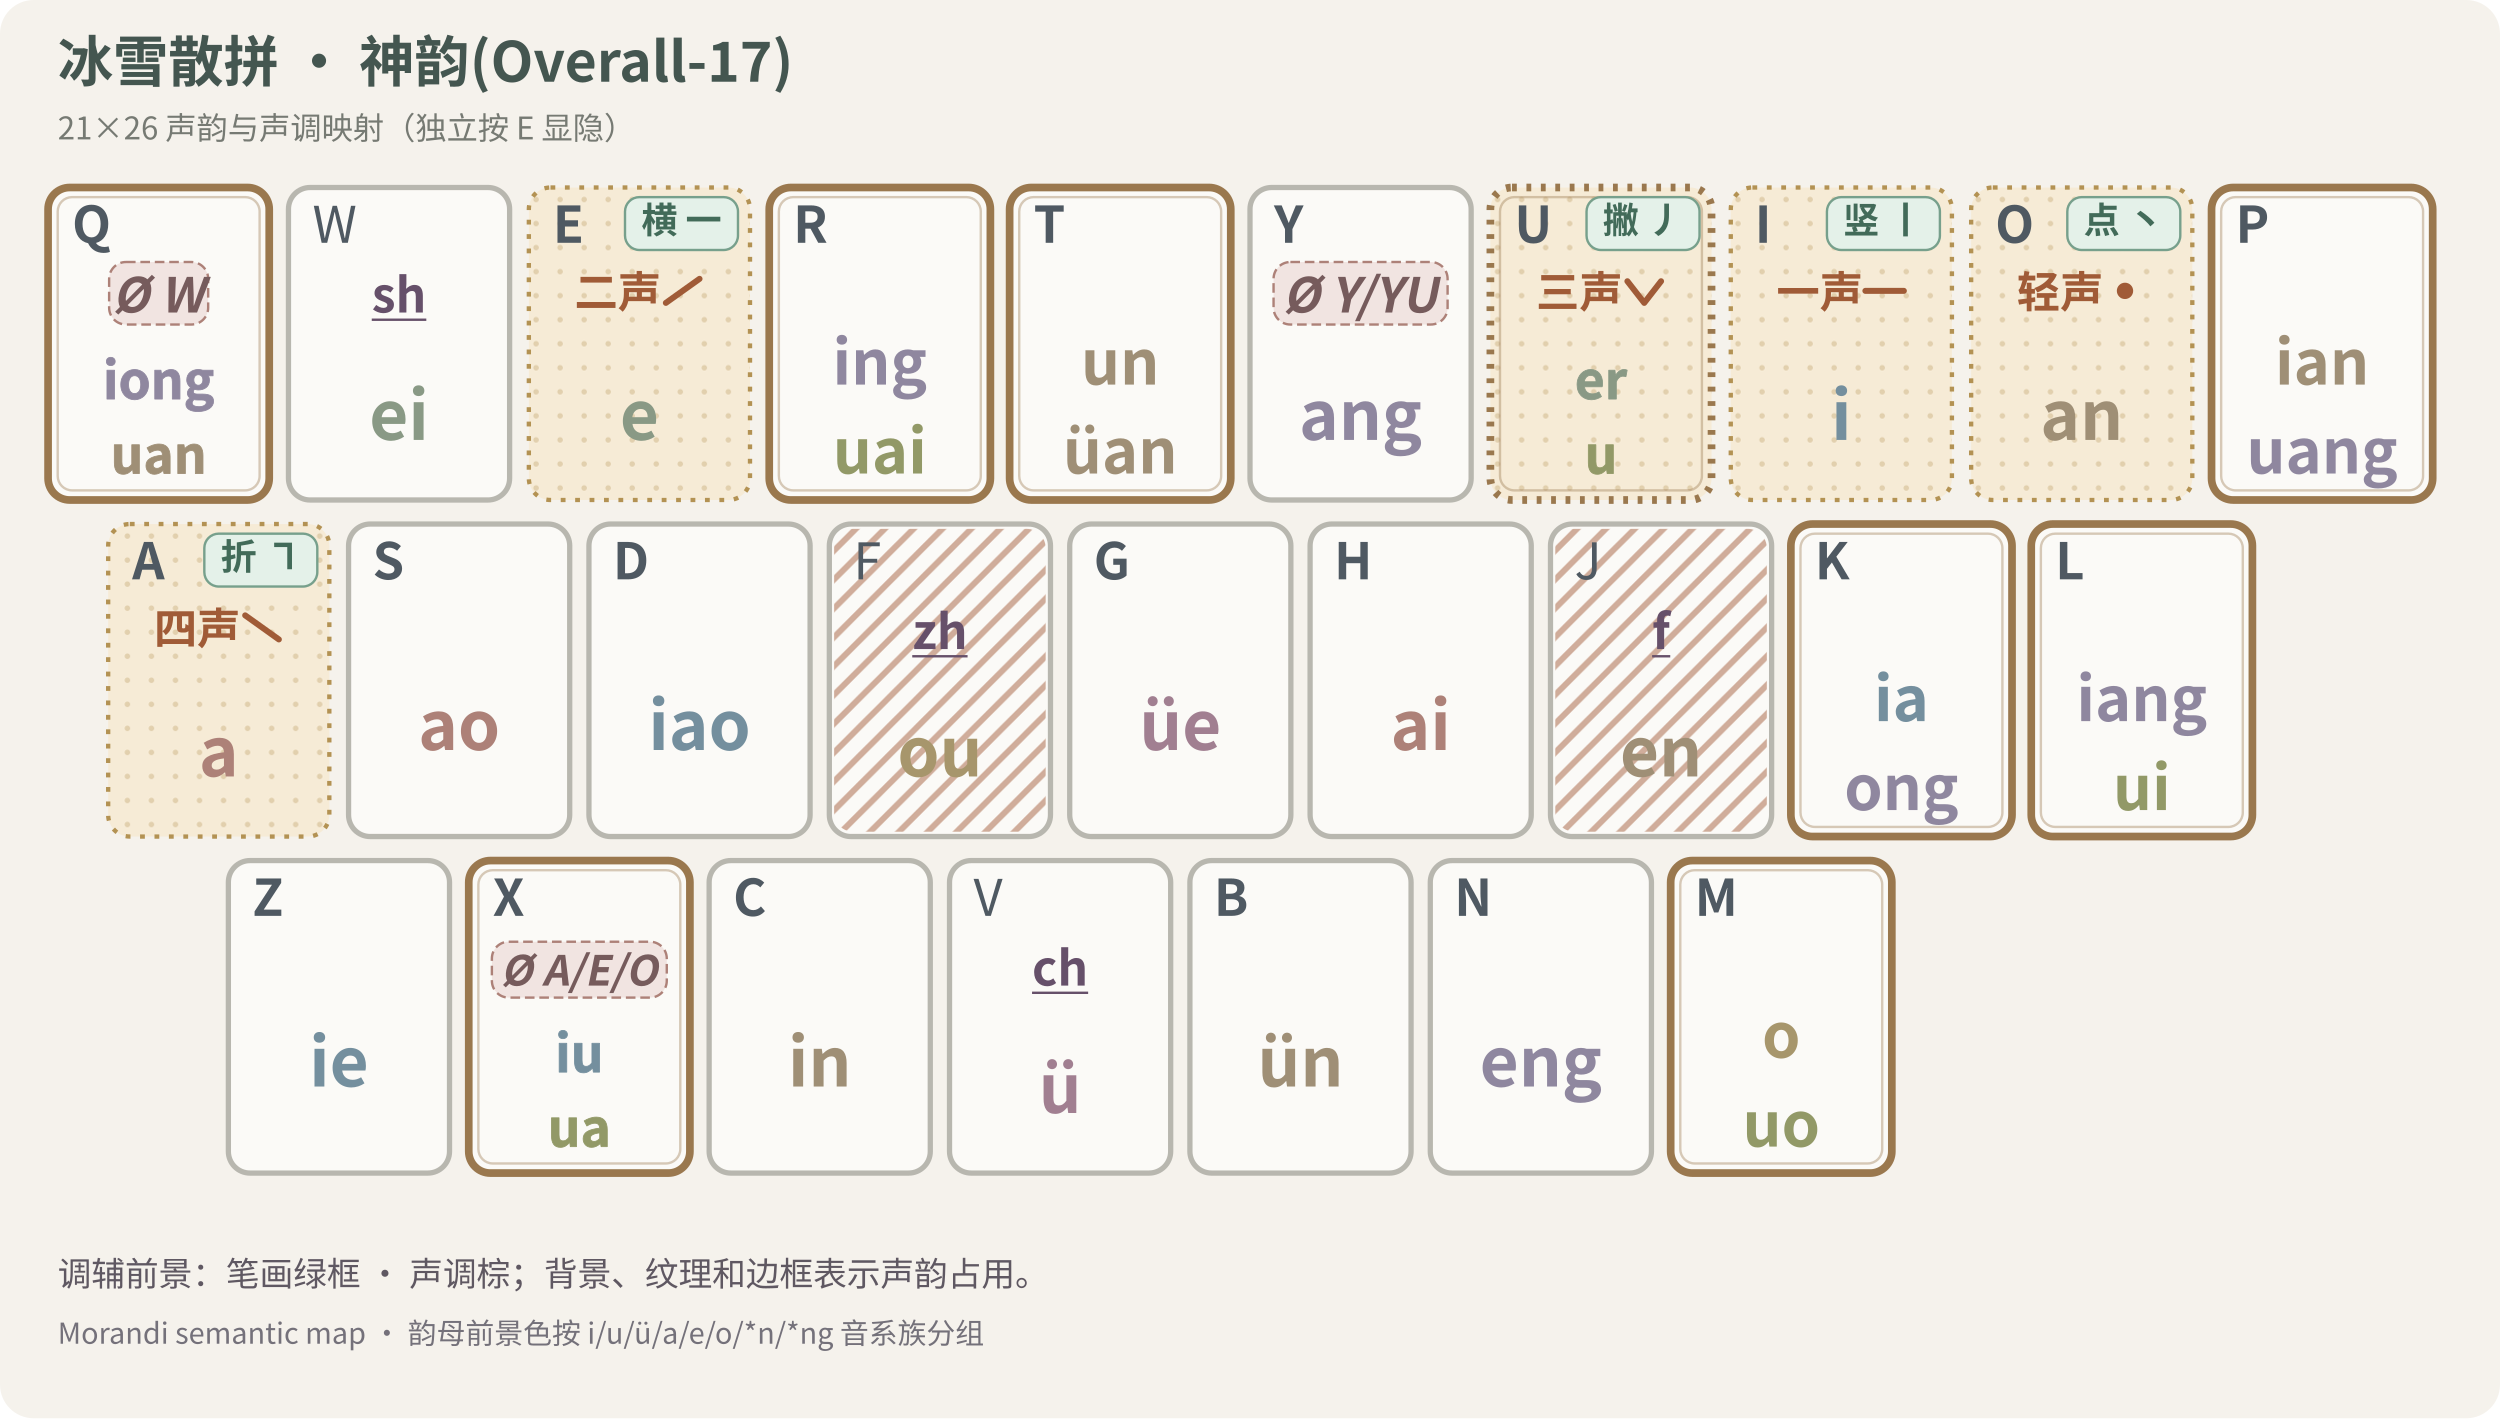
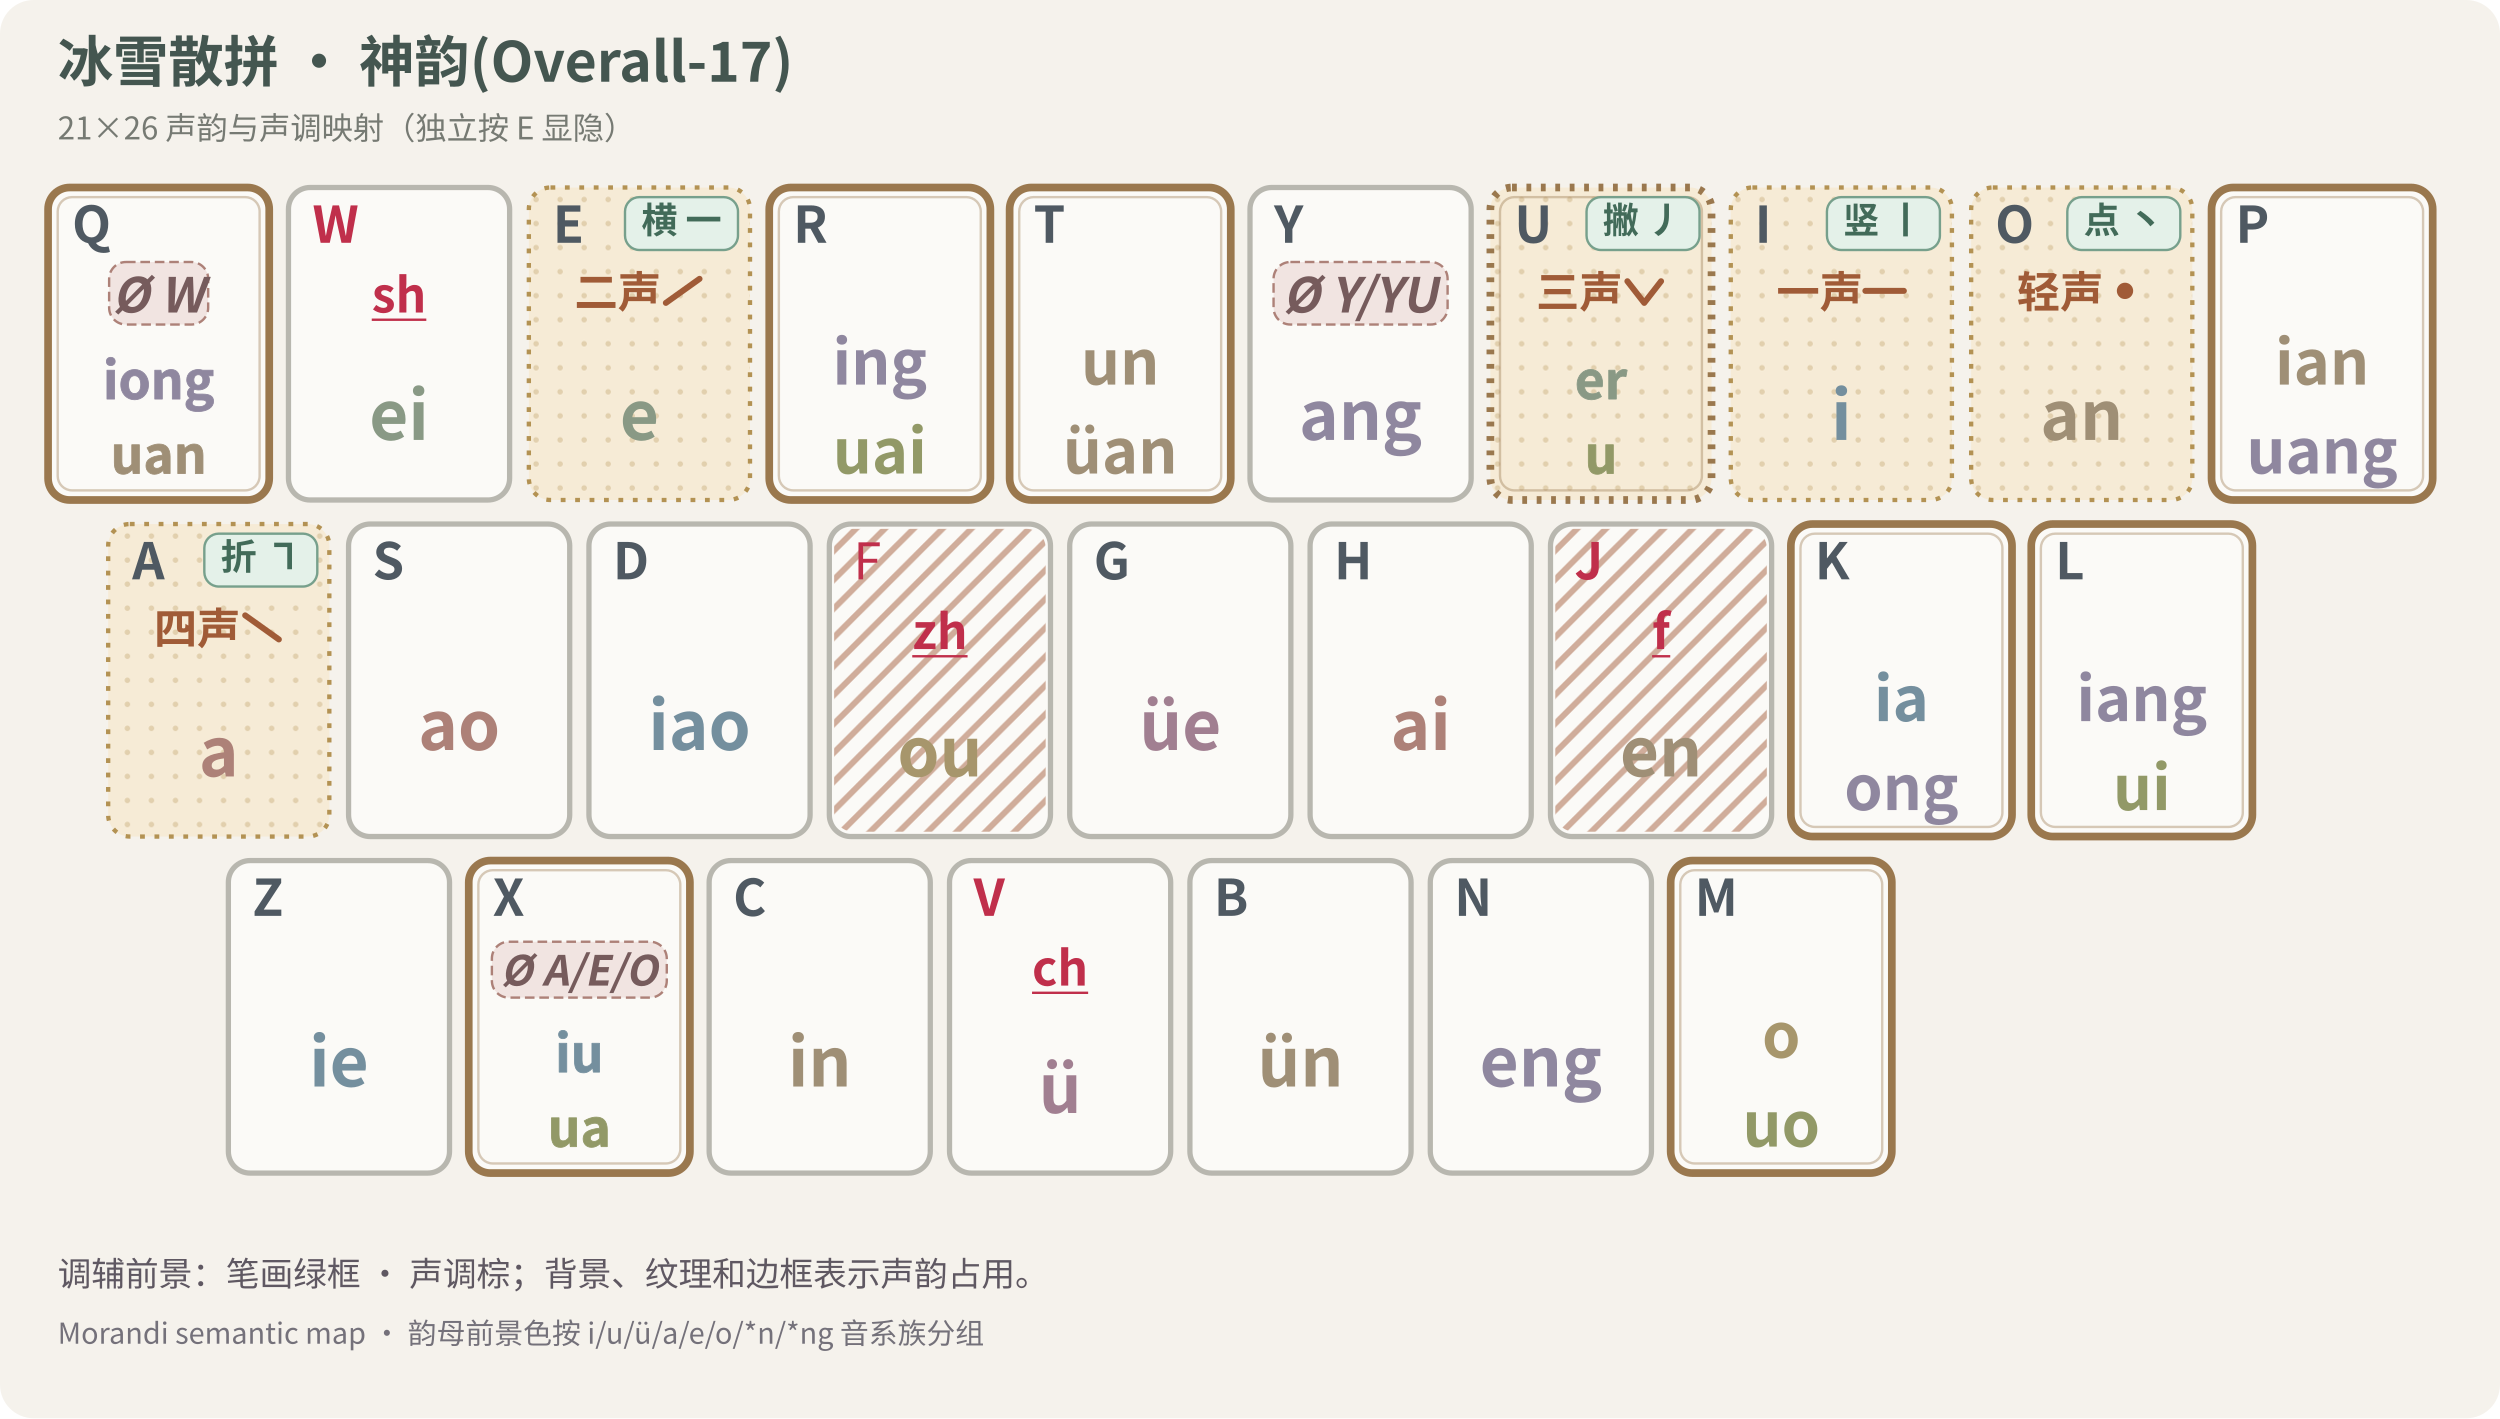
<svg xmlns="http://www.w3.org/2000/svg" class="keysvg nf4-keysvg" viewBox="0 0 1040 590" role="img" aria-labelledby="title desc">
  <defs>
    <pattern id="nf4-both" width="12" height="12" patternUnits="userSpaceOnUse">
      <rect width="12" height="12" fill="#fbfaf7" />
    </pattern>
    <pattern id="nf4-ionly" width="9" height="9" patternUnits="userSpaceOnUse">
      <rect width="9" height="9" fill="#e3eef4" />
      <path d="M2 0V9M7 0V9" stroke="#7399ad" stroke-opacity=".18" />
    </pattern>
    <pattern id="nf4-ronly" width="10" height="10" patternUnits="userSpaceOnUse">
      <rect width="10" height="10" fill="#f6ebd6" />
      <circle cx="3" cy="3" r="1.15" fill="#b39253" fill-opacity=".3" />
    </pattern>
    <pattern id="nf4-none" width="10" height="10" patternUnits="userSpaceOnUse">
      <rect width="10" height="10" fill="#eeece8" />
      <path d="M0 10L10 0" stroke="#aaa6a4" stroke-opacity=".14" />
    </pattern>
    <pattern id="nf4-multi" width="9" height="9" patternUnits="userSpaceOnUse">
      <rect width="9" height="9" fill="#f8efe2" />
      <path d="M-2 2L2-2M0 9L9 0M7 11L11 7" stroke="#9a784e" stroke-width="1.6" stroke-opacity=".27" />
    </pattern>
    <pattern id="nf4-anchor" width="12" height="12" patternUnits="userSpaceOnUse">
      <path d="M-3 3L3-3M0 12L12 0M9 15L15 9" stroke="#a05b37" stroke-width="2.5" stroke-opacity=".48" />
    </pattern>
  </defs>
  <rect width="1040" height="590" rx="14" fill="#f5f2ec" />
  <text x="24" y="34" font-family="Microsoft YaHei UI, Noto Sans CJK SC, sans-serif" font-size="23" fill="#445650" text-anchor="start" font-weight="760">冰雪散拼 · 神韵(Overall-17)</text>
  <text x="24" y="58" font-family="Microsoft YaHei UI, Noto Sans CJK SC, sans-serif" font-size="13" fill="#767a73" text-anchor="start" font-weight="500">21×26 声韵与声调映射（独立按 E 显隐）</text>
  <g data-key="Q" data-role="sound" data-multi="true">
    <clipPath id="snow_shenyun_tone-clip-0-0">
      <rect x="23" y="81" width="86" height="124" rx="7" />
    </clipPath>
    <rect x="20" y="78" width="92" height="130" rx="9" fill="#fbfaf7" stroke="#9a784e" stroke-width="3.2" />
    <rect x="24" y="82" width="84" height="122" rx="6" fill="none" stroke="#9a784e" stroke-opacity=".38" />
    <g clip-path="url(#snow_shenyun_tone-clip-0-0)">
      <text x="30" y="101" font-family="Microsoft YaHei UI, Noto Sans CJK SC, sans-serif" font-size="21" fill="#4f5962" text-anchor="start" font-weight="800" data-key-label="true">Q</text>
      <rect x="45.4" y="109" width="41.2" height="26" rx="7" fill="#f1e4e1" stroke="#ad8178" stroke-dasharray="4 2" />
      <text x="66" y="130" text-anchor="middle" font-family="Microsoft YaHei UI, Noto Sans CJK SC, sans-serif" font-size="20" font-weight="700" font-style="italic" fill="#765b5c">Ø W</text>
      <text x="66" y="166" font-family="Microsoft YaHei UI, Noto Sans CJK SC, sans-serif" font-size="21.39" fill="#8f879f" text-anchor="middle" font-weight="800" data-final="iong" paint-order="stroke" stroke="#8f879f" stroke-width="0.35" stroke-linejoin="round">iong</text>
      <text x="66" y="197" font-family="Microsoft YaHei UI, Noto Sans CJK SC, sans-serif" font-size="21.39" fill="#9f8f76" text-anchor="middle" font-weight="800" data-final="uan" paint-order="stroke" stroke="#9f8f76" stroke-width="0.35" stroke-linejoin="round">uan</text>
    </g>
  </g>
  <g data-key="W" data-role="sound">
    <clipPath id="snow_shenyun_tone-clip-0-1">
      <rect x="123" y="81" width="86" height="124" rx="7" />
    </clipPath>
    <rect x="120" y="78" width="92" height="130" rx="9" fill="#fbfaf7" stroke="#b8b7af" stroke-width="2.2" />
    <g clip-path="url(#snow_shenyun_tone-clip-0-1)">
-       <text x="130" y="101" font-family="Microsoft YaHei UI, Noto Sans CJK SC, sans-serif" font-size="21" fill="#4f5962" text-anchor="start" font-weight="500" data-key-label="true">W</text>
-       <text x="166" y="130" text-anchor="middle" font-family="Microsoft YaHei UI, Noto Sans CJK SC, sans-serif" font-size="20" font-weight="700" text-decoration="underline" fill="#66506a">sh</text>
+       <text x="130" y="101" font-family="Microsoft YaHei UI, Noto Sans CJK SC, sans-serif" font-size="21" fill="#c02f4b" text-anchor="start" font-weight="800" data-key-label="true">W</text>
+       <text x="166" y="130" text-anchor="middle" font-family="Microsoft YaHei UI, Noto Sans CJK SC, sans-serif" font-size="20" font-weight="700" text-decoration="underline" fill="#c02f4b">sh</text>
      <text x="166" y="183" font-family="Microsoft YaHei UI, Noto Sans CJK SC, sans-serif" font-size="28" fill="#899985" text-anchor="middle" font-weight="600" data-final="ei">ei</text>
    </g>
  </g>
  <g data-key="E" data-role="rhyme-auxiliary">
    <clipPath id="snow_shenyun_tone-clip-0-2">
      <rect x="223" y="81" width="86" height="124" rx="7" />
    </clipPath>
    <rect x="220" y="78" width="92" height="130" rx="9" fill="url(#nf4-ronly)" stroke="#b39253" stroke-width="1.8" stroke-dasharray="2 4" />
    <g clip-path="url(#snow_shenyun_tone-clip-0-2)">
      <text x="230" y="101" font-family="Microsoft YaHei UI, Noto Sans CJK SC, sans-serif" font-size="21" fill="#4f5962" text-anchor="start" font-weight="800" data-key-label="true">E</text>
      <g data-aux-badge="stroke">
        <rect x="260" y="82" width="47" height="22" rx="6" fill="#e4f1e9" stroke="#77a08c" />
        <text x="283.5" y="97" font-family="Microsoft YaHei UI, Noto Sans CJK SC, sans-serif" font-size="15" fill="#426b59" text-anchor="middle" font-weight="750" data-aux-kind="stroke">横 一</text>
      </g>
      <text x="257" y="128" font-family="LXGW WenKai GB, LXGW WenKai, Kaiti SC, STKaiti, KaiTi, AR PL KaitiM GB, serif" font-size="18" fill="#a05b37" text-anchor="middle" font-weight="800" data-aux-kind="tone">二声</text>
      <g transform="translate(284 121)" data-aux-mark="tone" data-tone-mark="ˊ" data-mark-x="284" data-mark-y="121" data-mark-size="18" fill="none" stroke="#a05b37" stroke-width="2.5" stroke-linecap="round" stroke-linejoin="round">
        <path d="M-7 5L7-5" />
      </g>
      <text x="266" y="183" font-family="Microsoft YaHei UI, Noto Sans CJK SC, sans-serif" font-size="28" fill="#899985" text-anchor="middle" font-weight="600" data-final="e">e</text>
    </g>
  </g>
  <g data-key="R" data-role="sound" data-multi="true">
    <clipPath id="snow_shenyun_tone-clip-0-3">
      <rect x="323" y="81" width="86" height="124" rx="7" />
    </clipPath>
    <rect x="320" y="78" width="92" height="130" rx="9" fill="#fbfaf7" stroke="#9a784e" stroke-width="3.2" />
    <rect x="324" y="82" width="84" height="122" rx="6" fill="none" stroke="#9a784e" stroke-opacity=".38" />
    <g clip-path="url(#snow_shenyun_tone-clip-0-3)">
      <text x="330" y="101" font-family="Microsoft YaHei UI, Noto Sans CJK SC, sans-serif" font-size="21" fill="#4f5962" text-anchor="start" font-weight="800" data-key-label="true">R</text>
      <text x="366" y="160" font-family="Microsoft YaHei UI, Noto Sans CJK SC, sans-serif" font-size="25.53" fill="#8f879f" text-anchor="middle" font-weight="600" data-final="ing">ing</text>
      <text x="366" y="197" font-family="Microsoft YaHei UI, Noto Sans CJK SC, sans-serif" font-size="25.53" fill="#929967" text-anchor="middle" font-weight="600" data-final="uai">uai</text>
    </g>
  </g>
  <g data-key="T" data-role="sound" data-multi="true">
    <clipPath id="snow_shenyun_tone-clip-0-4">
      <rect x="423" y="81" width="86" height="124" rx="7" />
    </clipPath>
    <rect x="420" y="78" width="92" height="130" rx="9" fill="#fbfaf7" stroke="#9a784e" stroke-width="3.2" />
    <rect x="424" y="82" width="84" height="122" rx="6" fill="none" stroke="#9a784e" stroke-opacity=".38" />
    <g clip-path="url(#snow_shenyun_tone-clip-0-4)">
      <text x="430" y="101" font-family="Microsoft YaHei UI, Noto Sans CJK SC, sans-serif" font-size="21" fill="#4f5962" text-anchor="start" font-weight="800" data-key-label="true">T</text>
      <text x="466" y="160" font-family="Microsoft YaHei UI, Noto Sans CJK SC, sans-serif" font-size="25.53" fill="#9f8f76" text-anchor="middle" font-weight="600" data-final="un">un</text>
      <text x="466" y="197" font-family="Microsoft YaHei UI, Noto Sans CJK SC, sans-serif" font-size="25.53" fill="#9f8f76" text-anchor="middle" font-weight="600" data-final="van">üan</text>
    </g>
  </g>
  <g data-key="Y" data-role="sound">
    <clipPath id="snow_shenyun_tone-clip-0-5">
      <rect x="523" y="81" width="86" height="124" rx="7" />
    </clipPath>
    <rect x="520" y="78" width="92" height="130" rx="9" fill="#fbfaf7" stroke="#b8b7af" stroke-width="2.2" />
    <g clip-path="url(#snow_shenyun_tone-clip-0-5)">
      <text x="530" y="101" font-family="Microsoft YaHei UI, Noto Sans CJK SC, sans-serif" font-size="21" fill="#4f5962" text-anchor="start" font-weight="800" data-key-label="true">Y</text>
      <rect x="529.8" y="109" width="72.4" height="26" rx="7" fill="#f1e4e1" stroke="#ad8178" stroke-dasharray="4 2" />
      <text x="566" y="130" text-anchor="middle" font-family="Microsoft YaHei UI, Noto Sans CJK SC, sans-serif" font-size="20" font-weight="700" font-style="italic" fill="#765b5c">Ø Y/YU</text>
      <text x="566" y="183" font-family="Microsoft YaHei UI, Noto Sans CJK SC, sans-serif" font-size="28" fill="#8f879f" text-anchor="middle" font-weight="600" data-final="ang">ang</text>
    </g>
  </g>
  <g data-key="U" data-role="rhyme-auxiliary" data-multi="true">
    <clipPath id="snow_shenyun_tone-clip-0-6">
      <rect x="623" y="81" width="86" height="124" rx="7" />
    </clipPath>
    <rect x="620" y="78" width="92" height="130" rx="9" fill="url(#nf4-ronly)" stroke="#9a784e" stroke-width="3.2" stroke-dasharray="2 4" />
    <rect x="624" y="82" width="84" height="122" rx="6" fill="none" stroke="#9a784e" stroke-opacity=".38" />
    <g clip-path="url(#snow_shenyun_tone-clip-0-6)">
      <text x="630" y="101" font-family="Microsoft YaHei UI, Noto Sans CJK SC, sans-serif" font-size="21" fill="#4f5962" text-anchor="start" font-weight="800" data-key-label="true">U</text>
      <g data-aux-badge="stroke">
        <rect x="660" y="82" width="47" height="22" rx="6" fill="#e4f1e9" stroke="#77a08c" />
        <text x="683.5" y="97" font-family="Microsoft YaHei UI, Noto Sans CJK SC, sans-serif" font-size="15" fill="#426b59" text-anchor="middle" font-weight="750" data-aux-kind="stroke">撇 丿</text>
      </g>
      <text x="657" y="128" font-family="LXGW WenKai GB, LXGW WenKai, Kaiti SC, STKaiti, KaiTi, AR PL KaitiM GB, serif" font-size="18" fill="#a05b37" text-anchor="middle" font-weight="800" data-aux-kind="tone">三声</text>
      <g transform="translate(684 121)" data-aux-mark="tone" data-tone-mark="ˇ" data-mark-x="684" data-mark-y="121" data-mark-size="18" fill="none" stroke="#a05b37" stroke-width="2.5" stroke-linecap="round" stroke-linejoin="round">
        <path d="M-7-4L0 5L7-4" />
      </g>
      <text x="666" y="166" font-family="Microsoft YaHei UI, Noto Sans CJK SC, sans-serif" font-size="21.39" fill="#899985" text-anchor="middle" font-weight="800" data-final="er" paint-order="stroke" stroke="#899985" stroke-width="0.35" stroke-linejoin="round">er</text>
      <text x="666" y="197" font-family="Microsoft YaHei UI, Noto Sans CJK SC, sans-serif" font-size="21.39" fill="#929967" text-anchor="middle" font-weight="800" data-final="u" paint-order="stroke" stroke="#929967" stroke-width="0.35" stroke-linejoin="round">u</text>
    </g>
  </g>
  <g data-key="I" data-role="rhyme-auxiliary">
    <clipPath id="snow_shenyun_tone-clip-0-7">
      <rect x="723" y="81" width="86" height="124" rx="7" />
    </clipPath>
    <rect x="720" y="78" width="92" height="130" rx="9" fill="url(#nf4-ronly)" stroke="#b39253" stroke-width="1.8" stroke-dasharray="2 4" />
    <g clip-path="url(#snow_shenyun_tone-clip-0-7)">
      <text x="730" y="101" font-family="Microsoft YaHei UI, Noto Sans CJK SC, sans-serif" font-size="21" fill="#4f5962" text-anchor="start" font-weight="800" data-key-label="true">I</text>
      <g data-aux-badge="stroke">
        <rect x="760" y="82" width="47" height="22" rx="6" fill="#e4f1e9" stroke="#77a08c" />
        <text x="783.5" y="97" font-family="Microsoft YaHei UI, Noto Sans CJK SC, sans-serif" font-size="15" fill="#426b59" text-anchor="middle" font-weight="750" data-aux-kind="stroke">竖 丨</text>
      </g>
      <text x="757" y="128" font-family="LXGW WenKai GB, LXGW WenKai, Kaiti SC, STKaiti, KaiTi, AR PL KaitiM GB, serif" font-size="18" fill="#a05b37" text-anchor="middle" font-weight="800" data-aux-kind="tone">一声</text>
      <g transform="translate(784 121)" data-aux-mark="tone" data-tone-mark="ˉ" data-mark-x="784" data-mark-y="121" data-mark-size="18" fill="none" stroke="#a05b37" stroke-width="2.5" stroke-linecap="round" stroke-linejoin="round">
        <path d="M-8 0H8" />
      </g>
      <text x="766" y="183" font-family="Microsoft YaHei UI, Noto Sans CJK SC, sans-serif" font-size="28" fill="#748f9e" text-anchor="middle" font-weight="600" data-final="i">i</text>
    </g>
  </g>
  <g data-key="O" data-role="rhyme-auxiliary">
    <clipPath id="snow_shenyun_tone-clip-0-8">
      <rect x="823" y="81" width="86" height="124" rx="7" />
    </clipPath>
    <rect x="820" y="78" width="92" height="130" rx="9" fill="url(#nf4-ronly)" stroke="#b39253" stroke-width="1.8" stroke-dasharray="2 4" />
    <g clip-path="url(#snow_shenyun_tone-clip-0-8)">
      <text x="830" y="101" font-family="Microsoft YaHei UI, Noto Sans CJK SC, sans-serif" font-size="21" fill="#4f5962" text-anchor="start" font-weight="800" data-key-label="true">O</text>
      <g data-aux-badge="stroke">
        <rect x="860" y="82" width="47" height="22" rx="6" fill="#e4f1e9" stroke="#77a08c" />
        <text x="883.5" y="97" font-family="Microsoft YaHei UI, Noto Sans CJK SC, sans-serif" font-size="15" fill="#426b59" text-anchor="middle" font-weight="750" data-aux-kind="stroke">点 丶</text>
      </g>
      <text x="857" y="128" font-family="LXGW WenKai GB, LXGW WenKai, Kaiti SC, STKaiti, KaiTi, AR PL KaitiM GB, serif" font-size="18" fill="#a05b37" text-anchor="middle" font-weight="800" data-aux-kind="tone">轻声</text>
      <g transform="translate(884 121)" data-aux-mark="tone" data-tone-mark="·" data-mark-x="884" data-mark-y="121" data-mark-size="18" fill="none" stroke="#a05b37" stroke-width="2.5" stroke-linecap="round" stroke-linejoin="round">
        <circle cx="0" cy="0" r="3.4" fill="#a05b37" stroke="none" />
      </g>
      <text x="866" y="183" font-family="Microsoft YaHei UI, Noto Sans CJK SC, sans-serif" font-size="28" fill="#9f8f76" text-anchor="middle" font-weight="600" data-final="an">an</text>
    </g>
  </g>
  <g data-key="P" data-role="sound" data-multi="true">
    <clipPath id="snow_shenyun_tone-clip-0-9">
      <rect x="923" y="81" width="86" height="124" rx="7" />
    </clipPath>
    <rect x="920" y="78" width="92" height="130" rx="9" fill="#fbfaf7" stroke="#9a784e" stroke-width="3.2" />
    <rect x="924" y="82" width="84" height="122" rx="6" fill="none" stroke="#9a784e" stroke-opacity=".38" />
    <g clip-path="url(#snow_shenyun_tone-clip-0-9)">
      <text x="930" y="101" font-family="Microsoft YaHei UI, Noto Sans CJK SC, sans-serif" font-size="21" fill="#4f5962" text-anchor="start" font-weight="800" data-key-label="true">P</text>
      <text x="966" y="160" font-family="Microsoft YaHei UI, Noto Sans CJK SC, sans-serif" font-size="25.53" fill="#9f8f76" text-anchor="middle" font-weight="600" data-final="ian">ian</text>
      <text x="966" y="197" font-family="Microsoft YaHei UI, Noto Sans CJK SC, sans-serif" font-size="25.53" fill="#8f879f" text-anchor="middle" font-weight="600" data-final="uang">uang</text>
    </g>
  </g>
  <g data-key="A" data-role="rhyme-auxiliary">
    <clipPath id="snow_shenyun_tone-clip-1-0">
      <rect x="48" y="221" width="86" height="124" rx="7" />
    </clipPath>
    <rect x="45" y="218" width="92" height="130" rx="9" fill="url(#nf4-ronly)" stroke="#b39253" stroke-width="1.8" stroke-dasharray="2 4" />
    <g clip-path="url(#snow_shenyun_tone-clip-1-0)">
      <text x="55" y="241" font-family="Microsoft YaHei UI, Noto Sans CJK SC, sans-serif" font-size="21" fill="#4f5962" text-anchor="start" font-weight="800" data-key-label="true">A</text>
      <g data-aux-badge="stroke">
        <rect x="85" y="222" width="47" height="22" rx="6" fill="#e4f1e9" stroke="#77a08c" />
        <text x="108.5" y="237" font-family="Microsoft YaHei UI, Noto Sans CJK SC, sans-serif" font-size="15" fill="#426b59" text-anchor="middle" font-weight="750" data-aux-kind="stroke">折 ㇕</text>
      </g>
      <text x="82" y="268" font-family="LXGW WenKai GB, LXGW WenKai, Kaiti SC, STKaiti, KaiTi, AR PL KaitiM GB, serif" font-size="18" fill="#a05b37" text-anchor="middle" font-weight="800" data-aux-kind="tone">四声</text>
      <g transform="translate(109 261)" data-aux-mark="tone" data-tone-mark="ˋ" data-mark-x="109" data-mark-y="261" data-mark-size="18" fill="none" stroke="#a05b37" stroke-width="2.5" stroke-linecap="round" stroke-linejoin="round">
        <path d="M-7-5L7 5" />
      </g>
      <text x="91" y="323" font-family="Microsoft YaHei UI, Noto Sans CJK SC, sans-serif" font-size="28" fill="#ad8178" text-anchor="middle" font-weight="600" data-final="a">a</text>
    </g>
  </g>
  <g data-key="S" data-role="sound">
    <clipPath id="snow_shenyun_tone-clip-1-1">
      <rect x="148" y="221" width="86" height="124" rx="7" />
    </clipPath>
    <rect x="145" y="218" width="92" height="130" rx="9" fill="#fbfaf7" stroke="#b8b7af" stroke-width="2.2" />
    <g clip-path="url(#snow_shenyun_tone-clip-1-1)">
      <text x="155" y="241" font-family="Microsoft YaHei UI, Noto Sans CJK SC, sans-serif" font-size="21" fill="#4f5962" text-anchor="start" font-weight="800" data-key-label="true">S</text>
      <text x="191" y="312" font-family="Microsoft YaHei UI, Noto Sans CJK SC, sans-serif" font-size="28" fill="#ad8178" text-anchor="middle" font-weight="600" data-final="ao">ao</text>
    </g>
  </g>
  <g data-key="D" data-role="sound">
    <clipPath id="snow_shenyun_tone-clip-1-2">
      <rect x="248" y="221" width="86" height="124" rx="7" />
    </clipPath>
    <rect x="245" y="218" width="92" height="130" rx="9" fill="#fbfaf7" stroke="#b8b7af" stroke-width="2.2" />
    <g clip-path="url(#snow_shenyun_tone-clip-1-2)">
      <text x="255" y="241" font-family="Microsoft YaHei UI, Noto Sans CJK SC, sans-serif" font-size="21" fill="#4f5962" text-anchor="start" font-weight="800" data-key-label="true">D</text>
      <text x="291" y="312" font-family="Microsoft YaHei UI, Noto Sans CJK SC, sans-serif" font-size="28" fill="#748f9e" text-anchor="middle" font-weight="600" data-final="iao">iao</text>
    </g>
  </g>
  <g data-key="F" data-role="sound">
    <clipPath id="snow_shenyun_tone-clip-1-3">
      <rect x="348" y="221" width="86" height="124" rx="7" />
    </clipPath>
    <rect x="345" y="218" width="92" height="130" rx="9" fill="#fbfaf7" stroke="#b8b7af" stroke-width="2.2" />
    <rect x="347" y="220" width="88" height="126" rx="8" fill="url(#nf4-anchor)" pointer-events="none" />
    <g clip-path="url(#snow_shenyun_tone-clip-1-3)">
-       <text x="355" y="241" font-family="Microsoft YaHei UI, Noto Sans CJK SC, sans-serif" font-size="21" fill="#4f5962" text-anchor="start" font-weight="500" data-key-label="true">F</text>
-       <text x="391" y="270" text-anchor="middle" font-family="Microsoft YaHei UI, Noto Sans CJK SC, sans-serif" font-size="20" font-weight="700" text-decoration="underline" fill="#66506a">zh</text>
+       <text x="355" y="241" font-family="Microsoft YaHei UI, Noto Sans CJK SC, sans-serif" font-size="21" fill="#c02f4b" text-anchor="start" font-weight="500" data-key-label="true">F</text>
+       <text x="391" y="270" text-anchor="middle" font-family="Microsoft YaHei UI, Noto Sans CJK SC, sans-serif" font-size="20" font-weight="700" text-decoration="underline" fill="#c02f4b">zh</text>
      <text x="391" y="323" font-family="Microsoft YaHei UI, Noto Sans CJK SC, sans-serif" font-size="28" fill="#a7966c" text-anchor="middle" font-weight="600" data-final="ou">ou</text>
    </g>
  </g>
  <g data-key="G" data-role="sound">
    <clipPath id="snow_shenyun_tone-clip-1-4">
      <rect x="448" y="221" width="86" height="124" rx="7" />
    </clipPath>
    <rect x="445" y="218" width="92" height="130" rx="9" fill="#fbfaf7" stroke="#b8b7af" stroke-width="2.2" />
    <g clip-path="url(#snow_shenyun_tone-clip-1-4)">
      <text x="455" y="241" font-family="Microsoft YaHei UI, Noto Sans CJK SC, sans-serif" font-size="21" fill="#4f5962" text-anchor="start" font-weight="800" data-key-label="true">G</text>
      <text x="491" y="312" font-family="Microsoft YaHei UI, Noto Sans CJK SC, sans-serif" font-size="28" fill="#a17f91" text-anchor="middle" font-weight="600" data-final="ve">üe</text>
    </g>
  </g>
  <g data-key="H" data-role="sound">
    <clipPath id="snow_shenyun_tone-clip-1-5">
      <rect x="548" y="221" width="86" height="124" rx="7" />
    </clipPath>
    <rect x="545" y="218" width="92" height="130" rx="9" fill="#fbfaf7" stroke="#b8b7af" stroke-width="2.2" />
    <g clip-path="url(#snow_shenyun_tone-clip-1-5)">
      <text x="555" y="241" font-family="Microsoft YaHei UI, Noto Sans CJK SC, sans-serif" font-size="21" fill="#4f5962" text-anchor="start" font-weight="800" data-key-label="true">H</text>
      <text x="591" y="312" font-family="Microsoft YaHei UI, Noto Sans CJK SC, sans-serif" font-size="28" fill="#ad8178" text-anchor="middle" font-weight="600" data-final="ai">ai</text>
    </g>
  </g>
  <g data-key="J" data-role="sound">
    <clipPath id="snow_shenyun_tone-clip-1-6">
      <rect x="648" y="221" width="86" height="124" rx="7" />
    </clipPath>
    <rect x="645" y="218" width="92" height="130" rx="9" fill="#fbfaf7" stroke="#b8b7af" stroke-width="2.2" />
    <rect x="647" y="220" width="88" height="126" rx="8" fill="url(#nf4-anchor)" pointer-events="none" />
    <g clip-path="url(#snow_shenyun_tone-clip-1-6)">
-       <text x="655" y="241" font-family="Microsoft YaHei UI, Noto Sans CJK SC, sans-serif" font-size="21" fill="#4f5962" text-anchor="start" font-weight="500" data-key-label="true">J</text>
-       <text x="691" y="270" text-anchor="middle" font-family="Microsoft YaHei UI, Noto Sans CJK SC, sans-serif" font-size="20" font-weight="700" text-decoration="underline" fill="#66506a">f</text>
+       <text x="655" y="241" font-family="Microsoft YaHei UI, Noto Sans CJK SC, sans-serif" font-size="21" fill="#c02f4b" text-anchor="start" font-weight="800" data-key-label="true">J</text>
+       <text x="691" y="270" text-anchor="middle" font-family="Microsoft YaHei UI, Noto Sans CJK SC, sans-serif" font-size="20" font-weight="700" text-decoration="underline" fill="#c02f4b">f</text>
      <text x="691" y="323" font-family="Microsoft YaHei UI, Noto Sans CJK SC, sans-serif" font-size="28" fill="#9f8f76" text-anchor="middle" font-weight="600" data-final="en">en</text>
    </g>
  </g>
  <g data-key="K" data-role="sound" data-multi="true">
    <clipPath id="snow_shenyun_tone-clip-1-7">
      <rect x="748" y="221" width="86" height="124" rx="7" />
    </clipPath>
    <rect x="745" y="218" width="92" height="130" rx="9" fill="#fbfaf7" stroke="#9a784e" stroke-width="3.2" />
    <rect x="749" y="222" width="84" height="122" rx="6" fill="none" stroke="#9a784e" stroke-opacity=".38" />
    <g clip-path="url(#snow_shenyun_tone-clip-1-7)">
      <text x="755" y="241" font-family="Microsoft YaHei UI, Noto Sans CJK SC, sans-serif" font-size="21" fill="#4f5962" text-anchor="start" font-weight="800" data-key-label="true">K</text>
      <text x="791" y="300" font-family="Microsoft YaHei UI, Noto Sans CJK SC, sans-serif" font-size="25.53" fill="#748f9e" text-anchor="middle" font-weight="600" data-final="ia">ia</text>
      <text x="791" y="337" font-family="Microsoft YaHei UI, Noto Sans CJK SC, sans-serif" font-size="25.53" fill="#8f879f" text-anchor="middle" font-weight="600" data-final="ong">ong</text>
    </g>
  </g>
  <g data-key="L" data-role="sound" data-multi="true">
    <clipPath id="snow_shenyun_tone-clip-1-8">
      <rect x="848" y="221" width="86" height="124" rx="7" />
    </clipPath>
    <rect x="845" y="218" width="92" height="130" rx="9" fill="#fbfaf7" stroke="#9a784e" stroke-width="3.2" />
    <rect x="849" y="222" width="84" height="122" rx="6" fill="none" stroke="#9a784e" stroke-opacity=".38" />
    <g clip-path="url(#snow_shenyun_tone-clip-1-8)">
      <text x="855" y="241" font-family="Microsoft YaHei UI, Noto Sans CJK SC, sans-serif" font-size="21" fill="#4f5962" text-anchor="start" font-weight="800" data-key-label="true">L</text>
      <text x="891" y="300" font-family="Microsoft YaHei UI, Noto Sans CJK SC, sans-serif" font-size="25.53" fill="#8f879f" text-anchor="middle" font-weight="600" data-final="iang">iang</text>
      <text x="891" y="337" font-family="Microsoft YaHei UI, Noto Sans CJK SC, sans-serif" font-size="25.53" fill="#929967" text-anchor="middle" font-weight="600" data-final="ui">ui</text>
    </g>
  </g>
  <g data-key="Z" data-role="sound">
    <clipPath id="snow_shenyun_tone-clip-2-0">
      <rect x="98" y="361" width="86" height="124" rx="7" />
    </clipPath>
    <rect x="95" y="358" width="92" height="130" rx="9" fill="#fbfaf7" stroke="#b8b7af" stroke-width="2.2" />
    <g clip-path="url(#snow_shenyun_tone-clip-2-0)">
      <text x="105" y="381" font-family="Microsoft YaHei UI, Noto Sans CJK SC, sans-serif" font-size="21" fill="#4f5962" text-anchor="start" font-weight="800" data-key-label="true">Z</text>
      <text x="141" y="452" font-family="Microsoft YaHei UI, Noto Sans CJK SC, sans-serif" font-size="28" fill="#748f9e" text-anchor="middle" font-weight="600" data-final="ie">ie</text>
    </g>
  </g>
  <g data-key="X" data-role="sound" data-multi="true">
    <clipPath id="snow_shenyun_tone-clip-2-1">
      <rect x="198" y="361" width="86" height="124" rx="7" />
    </clipPath>
    <rect x="195" y="358" width="92" height="130" rx="9" fill="#fbfaf7" stroke="#9a784e" stroke-width="3.2" />
    <rect x="199" y="362" width="84" height="122" rx="6" fill="none" stroke="#9a784e" stroke-opacity=".38" />
    <g clip-path="url(#snow_shenyun_tone-clip-2-1)">
      <text x="205" y="381" font-family="Microsoft YaHei UI, Noto Sans CJK SC, sans-serif" font-size="21" fill="#4f5962" text-anchor="start" font-weight="800" data-key-label="true">X</text>
      <rect x="204.621" y="391.759" width="72.759" height="23.241" rx="7" fill="#f1e4e1" stroke="#ad8178" stroke-dasharray="4 2" />
      <text x="241" y="410" text-anchor="middle" font-family="Microsoft YaHei UI, Noto Sans CJK SC, sans-serif" font-size="17.241" font-weight="700" font-style="italic" fill="#765b5c">Ø A/E/O</text>
      <text x="241" y="446" font-family="Microsoft YaHei UI, Noto Sans CJK SC, sans-serif" font-size="21.39" fill="#748f9e" text-anchor="middle" font-weight="800" data-final="iu" paint-order="stroke" stroke="#748f9e" stroke-width="0.35" stroke-linejoin="round">iu</text>
      <text x="241" y="477" font-family="Microsoft YaHei UI, Noto Sans CJK SC, sans-serif" font-size="21.39" fill="#929967" text-anchor="middle" font-weight="800" data-final="ua" paint-order="stroke" stroke="#929967" stroke-width="0.35" stroke-linejoin="round">ua</text>
    </g>
  </g>
  <g data-key="C" data-role="sound">
    <clipPath id="snow_shenyun_tone-clip-2-2">
      <rect x="298" y="361" width="86" height="124" rx="7" />
    </clipPath>
    <rect x="295" y="358" width="92" height="130" rx="9" fill="#fbfaf7" stroke="#b8b7af" stroke-width="2.2" />
    <g clip-path="url(#snow_shenyun_tone-clip-2-2)">
      <text x="305" y="381" font-family="Microsoft YaHei UI, Noto Sans CJK SC, sans-serif" font-size="21" fill="#4f5962" text-anchor="start" font-weight="800" data-key-label="true">C</text>
      <text x="341" y="452" font-family="Microsoft YaHei UI, Noto Sans CJK SC, sans-serif" font-size="28" fill="#9f8f76" text-anchor="middle" font-weight="600" data-final="in">in</text>
    </g>
  </g>
  <g data-key="V" data-role="sound">
    <clipPath id="snow_shenyun_tone-clip-2-3">
      <rect x="398" y="361" width="86" height="124" rx="7" />
    </clipPath>
    <rect x="395" y="358" width="92" height="130" rx="9" fill="#fbfaf7" stroke="#b8b7af" stroke-width="2.2" />
    <g clip-path="url(#snow_shenyun_tone-clip-2-3)">
-       <text x="405" y="381" font-family="Microsoft YaHei UI, Noto Sans CJK SC, sans-serif" font-size="21" fill="#4f5962" text-anchor="start" font-weight="500" data-key-label="true">V</text>
-       <text x="441" y="410" text-anchor="middle" font-family="Microsoft YaHei UI, Noto Sans CJK SC, sans-serif" font-size="20" font-weight="700" text-decoration="underline" fill="#66506a">ch</text>
+       <text x="405" y="381" font-family="Microsoft YaHei UI, Noto Sans CJK SC, sans-serif" font-size="21" fill="#c02f4b" text-anchor="start" font-weight="800" data-key-label="true">V</text>
+       <text x="441" y="410" text-anchor="middle" font-family="Microsoft YaHei UI, Noto Sans CJK SC, sans-serif" font-size="20" font-weight="700" text-decoration="underline" fill="#c02f4b">ch</text>
      <text x="441" y="463" font-family="Microsoft YaHei UI, Noto Sans CJK SC, sans-serif" font-size="28" fill="#a17f91" text-anchor="middle" font-weight="600" data-final="v">ü</text>
    </g>
  </g>
  <g data-key="B" data-role="sound">
    <clipPath id="snow_shenyun_tone-clip-2-4">
      <rect x="498" y="361" width="86" height="124" rx="7" />
    </clipPath>
    <rect x="495" y="358" width="92" height="130" rx="9" fill="#fbfaf7" stroke="#b8b7af" stroke-width="2.2" />
    <g clip-path="url(#snow_shenyun_tone-clip-2-4)">
      <text x="505" y="381" font-family="Microsoft YaHei UI, Noto Sans CJK SC, sans-serif" font-size="21" fill="#4f5962" text-anchor="start" font-weight="800" data-key-label="true">B</text>
      <text x="541" y="452" font-family="Microsoft YaHei UI, Noto Sans CJK SC, sans-serif" font-size="28" fill="#9f8f76" text-anchor="middle" font-weight="600" data-final="vn">ün</text>
    </g>
  </g>
  <g data-key="N" data-role="sound">
    <clipPath id="snow_shenyun_tone-clip-2-5">
      <rect x="598" y="361" width="86" height="124" rx="7" />
    </clipPath>
    <rect x="595" y="358" width="92" height="130" rx="9" fill="#fbfaf7" stroke="#b8b7af" stroke-width="2.2" />
    <g clip-path="url(#snow_shenyun_tone-clip-2-5)">
      <text x="605" y="381" font-family="Microsoft YaHei UI, Noto Sans CJK SC, sans-serif" font-size="21" fill="#4f5962" text-anchor="start" font-weight="800" data-key-label="true">N</text>
      <text x="641" y="452" font-family="Microsoft YaHei UI, Noto Sans CJK SC, sans-serif" font-size="28" fill="#8f879f" text-anchor="middle" font-weight="600" data-final="eng">eng</text>
    </g>
  </g>
  <g data-key="M" data-role="sound" data-multi="true">
    <clipPath id="snow_shenyun_tone-clip-2-6">
      <rect x="698" y="361" width="86" height="124" rx="7" />
    </clipPath>
    <rect x="695" y="358" width="92" height="130" rx="9" fill="#fbfaf7" stroke="#9a784e" stroke-width="3.2" />
    <rect x="699" y="362" width="84" height="122" rx="6" fill="none" stroke="#9a784e" stroke-opacity=".38" />
    <g clip-path="url(#snow_shenyun_tone-clip-2-6)">
      <text x="705" y="381" font-family="Microsoft YaHei UI, Noto Sans CJK SC, sans-serif" font-size="21" fill="#4f5962" text-anchor="start" font-weight="800" data-key-label="true">M</text>
      <text x="741" y="440" font-family="Microsoft YaHei UI, Noto Sans CJK SC, sans-serif" font-size="25.53" fill="#a7966c" text-anchor="middle" font-weight="600" data-final="o">o</text>
      <text x="741" y="477" font-family="Microsoft YaHei UI, Noto Sans CJK SC, sans-serif" font-size="25.53" fill="#929967" text-anchor="middle" font-weight="600" data-final="uo">uo</text>
    </g>
  </g>
  <text x="24" y="535" font-family="Microsoft YaHei UI, Noto Sans CJK SC, sans-serif" font-size="14" fill="#5f5862" text-anchor="start" font-weight="500">调辅前景：笔画绿框 · 声调棕；背景、纹理和边框表示声韵占用。</text>
  <text x="24" y="559" font-family="Microsoft YaHei UI, Noto Sans CJK SC, sans-serif" font-size="12" fill="#74717a" text-anchor="start" font-weight="500">Morandi semantic map · 韵母前景色按 i/u/ü/a/e/o/*n/*ng 音系族分组</text>
</svg>
